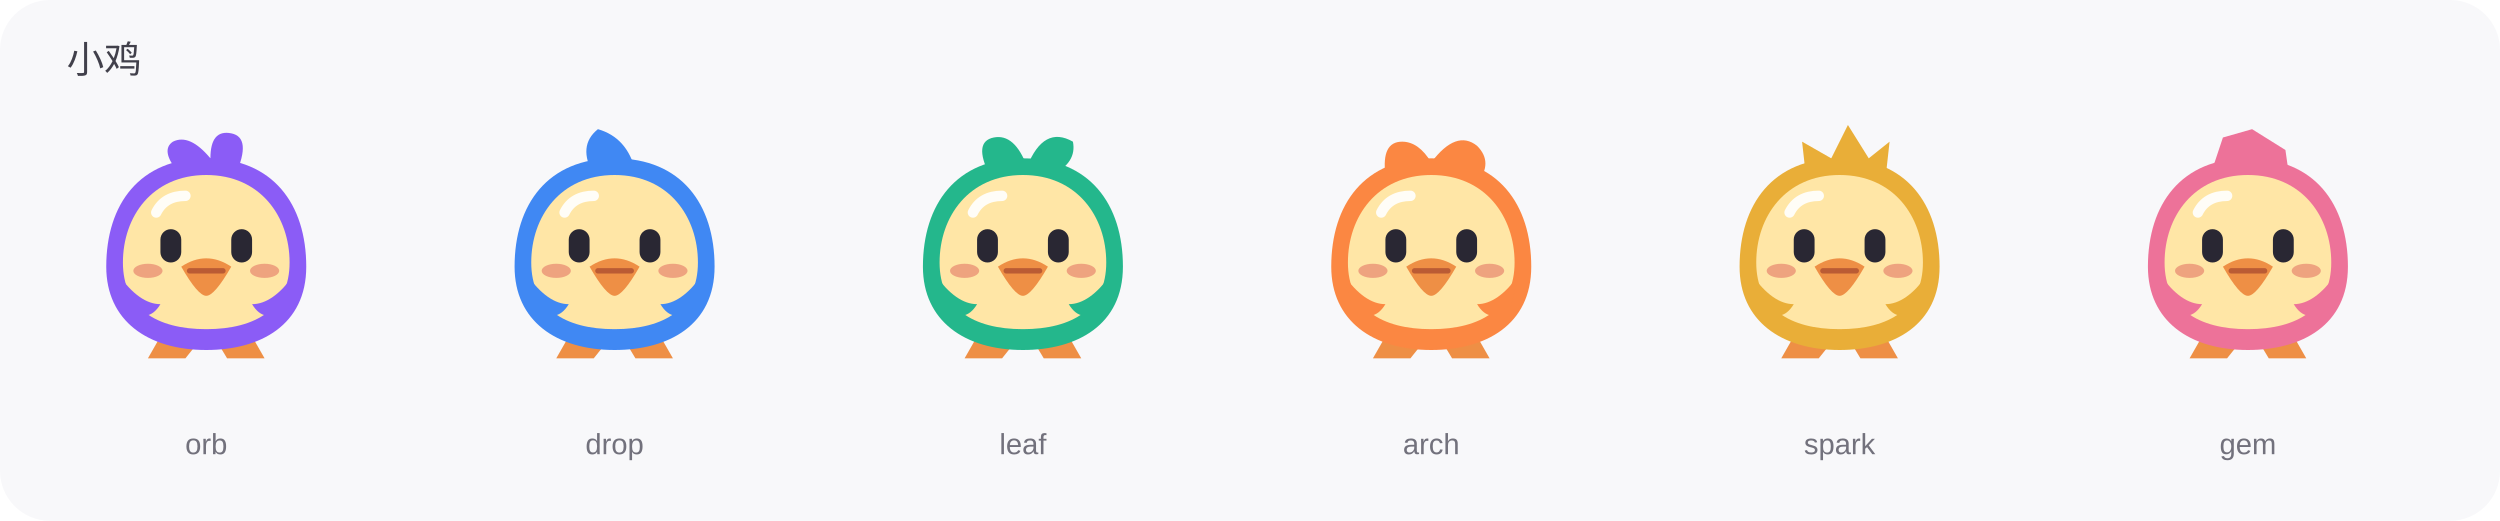
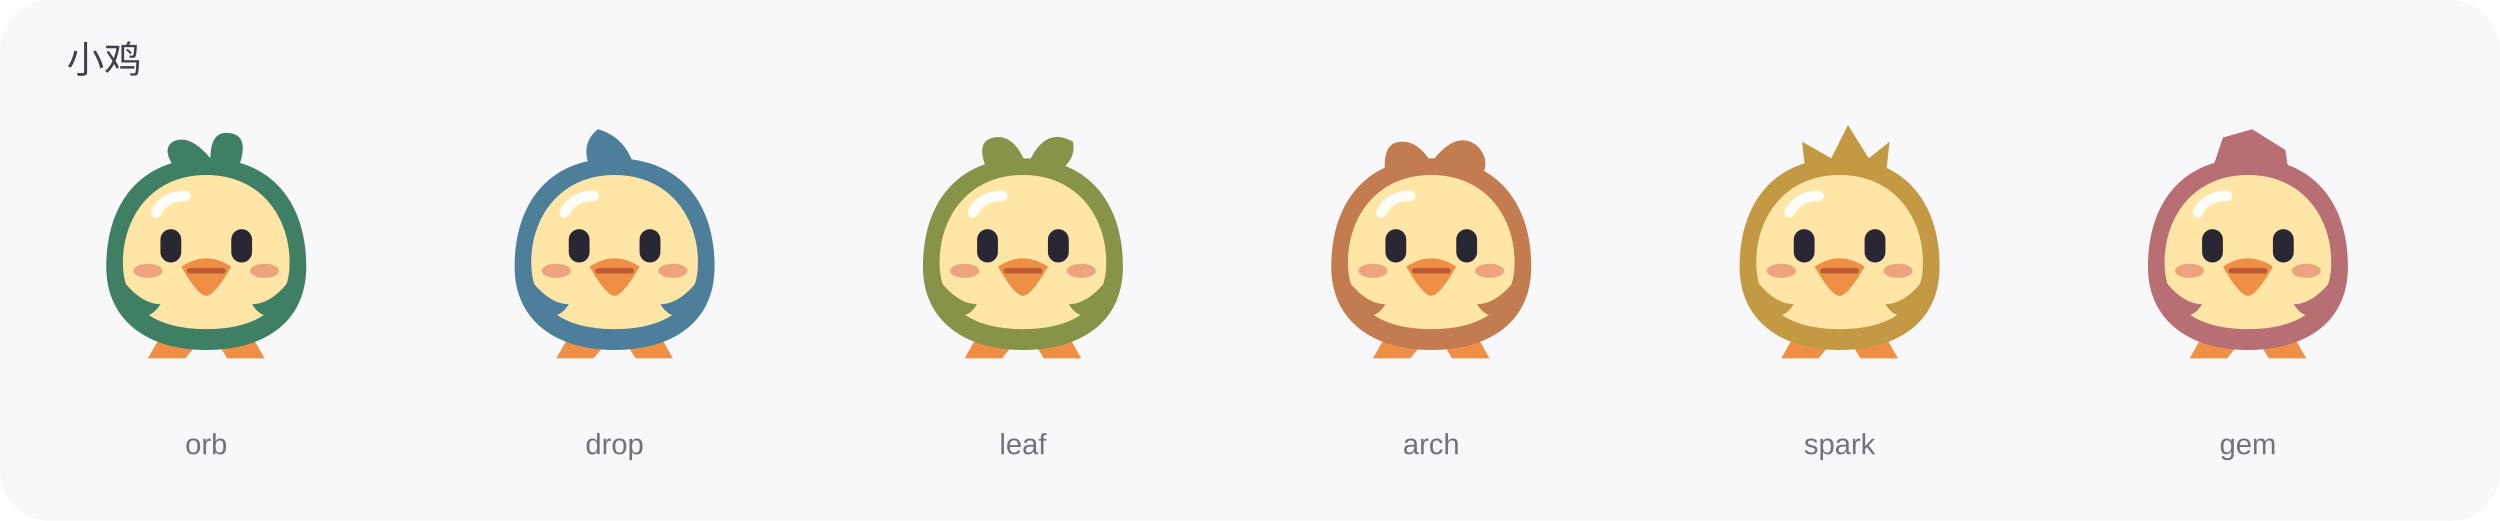
<svg xmlns="http://www.w3.org/2000/svg" width="1200" height="250" viewBox="0 0 1200 250">
  <rect width="1200" height="250" rx="24" fill="#f8f8fa" />
  <text x="32" y="35" fill="#41404b" font-family="Arial,PingFang SC,sans-serif" font-size="18">小鸡</text>
  <g transform="translate(35 54) scale(2)">
    <path d="M22 52L18 59H27L31 54M34 54L37 59H46L42 52" fill="#ee8f45" />
-     <path d="M25 14Q21 9 24 7Q28 5 33 11Q33 4 38 5Q43 6 39 15Z" fill="#8b5cf6" />
-     <path d="M32 11C48 11 56 22 56 37C56 51 45 57 32 57C18 57 8 50 8 37C8 22 16 11 32 11Z" fill="#8b5cf6" />
+     <path d="M25 14Q21 9 24 7Q28 5 33 11Q33 4 38 5Q43 6 39 15Z" fill="#3F7F64" />
+     <path d="M32 11C48 11 56 22 56 37C56 51 45 57 32 57C18 57 8 50 8 37C8 22 16 11 32 11Z" fill="#3F7F64" />
    <path d="M32 15C45 15 52 25 52 36C52 47 44 52 32 52C20 52 12 47 12 36C12 25 19 15 32 15Z" fill="#ffe6a6" />
    <path d="M20 24Q22 20 27 20" fill="none" stroke="#fffdf7" stroke-width="2.5" stroke-linecap="round" />
    <g class="avatar-eyes" fill="#292733">
      <rect x="21" y="28" width="5" height="8" rx="2.5" />
      <rect x="38" y="28" width="5" height="8" rx="2.5" />
    </g>
    <g fill="#eea37f">
      <ellipse cx="18" cy="38" rx="3.5" ry="1.7" />
      <ellipse cx="46" cy="38" rx="3.5" ry="1.7" />
    </g>
    <path d="M26 37Q32 33 38 37Q34 44 32 44Q30 44 26 37Z" fill="#ee8f45" />
    <path d="M28 38L36 38" stroke="#ba5b34" stroke-width="1.3" stroke-linecap="round" />
-     <path d="M11 39Q16 46 21 46Q18 51 13 47Z M53 39Q48 46 43 46Q46 51 51 47Z" fill="#8b5cf6" />
+     <path d="M11 39Q16 46 21 46Q18 51 13 47Z M53 39Q48 46 43 46Q46 51 51 47Z" fill="#3F7F64" />
  </g>
  <text x="99" y="218" text-anchor="middle" fill="#72717c" font-family="Arial,sans-serif" font-size="14">orb</text>
  <g transform="translate(231 54) scale(2)">
    <path d="M22 52L18 59H27L31 54M34 54L37 59H46L42 52" fill="#ee8f45" />
-     <path d="M27 15Q23 8 28 4Q35 6 37 14Z" fill="#4088f3" />
-     <path d="M32 11C48 11 56 22 56 37C56 51 45 57 32 57C18 57 8 50 8 37C8 22 16 11 32 11Z" fill="#4088f3" />
+     <path d="M27 15Q23 8 28 4Q35 6 37 14Z" fill="#4D7F9A" />
+     <path d="M32 11C48 11 56 22 56 37C56 51 45 57 32 57C18 57 8 50 8 37C8 22 16 11 32 11Z" fill="#4D7F9A" />
    <path d="M32 15C45 15 52 25 52 36C52 47 44 52 32 52C20 52 12 47 12 36C12 25 19 15 32 15Z" fill="#ffe6a6" />
    <path d="M20 24Q22 20 27 20" fill="none" stroke="#fffdf7" stroke-width="2.5" stroke-linecap="round" />
    <g class="avatar-eyes" fill="#292733">
      <rect x="21" y="28" width="5" height="8" rx="2.5" />
      <rect x="38" y="28" width="5" height="8" rx="2.5" />
    </g>
    <g fill="#eea37f">
      <ellipse cx="18" cy="38" rx="3.5" ry="1.7" />
      <ellipse cx="46" cy="38" rx="3.5" ry="1.7" />
    </g>
    <path d="M26 37Q32 33 38 37Q34 44 32 44Q30 44 26 37Z" fill="#ee8f45" />
    <path d="M28 38L36 38" stroke="#ba5b34" stroke-width="1.3" stroke-linecap="round" />
-     <path d="M11 39Q16 46 21 46Q18 51 13 47Z M53 39Q48 46 43 46Q46 51 51 47Z" fill="#4088f3" />
+     <path d="M11 39Q16 46 21 46Q18 51 13 47Z M53 39Q48 46 43 46Q46 51 51 47Z" fill="#4D7F9A" />
  </g>
  <text x="295" y="218" text-anchor="middle" fill="#72717c" font-family="Arial,sans-serif" font-size="14">drop</text>
  <g transform="translate(427 54) scale(2)">
    <path d="M22 52L18 59H27L31 54M34 54L37 59H46L42 52" fill="#ee8f45" />
-     <path d="M24 15Q20 7 25 6Q30 5 33 13Q37 3 44 7Q45 12 39 15Z" fill="#24b78c" />
-     <path d="M32 11C48 11 56 22 56 37C56 51 45 57 32 57C18 57 8 50 8 37C8 22 16 11 32 11Z" fill="#24b78c" />
+     <path d="M24 15Q20 7 25 6Q30 5 33 13Q37 3 44 7Q45 12 39 15Z" fill="#879348" />
+     <path d="M32 11C48 11 56 22 56 37C56 51 45 57 32 57C18 57 8 50 8 37C8 22 16 11 32 11Z" fill="#879348" />
    <path d="M32 15C45 15 52 25 52 36C52 47 44 52 32 52C20 52 12 47 12 36C12 25 19 15 32 15Z" fill="#ffe6a6" />
    <path d="M20 24Q22 20 27 20" fill="none" stroke="#fffdf7" stroke-width="2.5" stroke-linecap="round" />
    <g class="avatar-eyes" fill="#292733">
      <rect x="21" y="28" width="5" height="8" rx="2.5" />
      <rect x="38" y="28" width="5" height="8" rx="2.5" />
    </g>
    <g fill="#eea37f">
      <ellipse cx="18" cy="38" rx="3.5" ry="1.7" />
      <ellipse cx="46" cy="38" rx="3.5" ry="1.7" />
    </g>
    <path d="M26 37Q32 33 38 37Q34 44 32 44Q30 44 26 37Z" fill="#ee8f45" />
    <path d="M28 38L36 38" stroke="#ba5b34" stroke-width="1.3" stroke-linecap="round" />
-     <path d="M11 39Q16 46 21 46Q18 51 13 47Z M53 39Q48 46 43 46Q46 51 51 47Z" fill="#24b78c" />
+     <path d="M11 39Q16 46 21 46Q18 51 13 47Z M53 39Q48 46 43 46Q46 51 51 47Z" fill="#879348" />
  </g>
  <text x="491" y="218" text-anchor="middle" fill="#72717c" font-family="Arial,sans-serif" font-size="14">leaf</text>
  <g transform="translate(623 54) scale(2)">
    <path d="M22 52L18 59H27L31 54M34 54L37 59H46L42 52" fill="#ee8f45" />
-     <path d="M21 15Q20 7 25 7Q29 7 32 12Q38 4 43 8Q47 12 43 17Z" fill="#fb8742" />
-     <path d="M32 11C48 11 56 22 56 37C56 51 45 57 32 57C18 57 8 50 8 37C8 22 16 11 32 11Z" fill="#fb8742" />
+     <path d="M21 15Q20 7 25 7Q29 7 32 12Q38 4 43 8Q47 12 43 17Z" fill="#C27C50" />
+     <path d="M32 11C48 11 56 22 56 37C56 51 45 57 32 57C18 57 8 50 8 37C8 22 16 11 32 11Z" fill="#C27C50" />
    <path d="M32 15C45 15 52 25 52 36C52 47 44 52 32 52C20 52 12 47 12 36C12 25 19 15 32 15Z" fill="#ffe6a6" />
    <path d="M20 24Q22 20 27 20" fill="none" stroke="#fffdf7" stroke-width="2.5" stroke-linecap="round" />
    <g class="avatar-eyes" fill="#292733">
      <rect x="21" y="28" width="5" height="8" rx="2.5" />
      <rect x="38" y="28" width="5" height="8" rx="2.5" />
    </g>
    <g fill="#eea37f">
      <ellipse cx="18" cy="38" rx="3.5" ry="1.7" />
      <ellipse cx="46" cy="38" rx="3.5" ry="1.7" />
    </g>
    <path d="M26 37Q32 33 38 37Q34 44 32 44Q30 44 26 37Z" fill="#ee8f45" />
    <path d="M28 38L36 38" stroke="#ba5b34" stroke-width="1.3" stroke-linecap="round" />
-     <path d="M11 39Q16 46 21 46Q18 51 13 47Z M53 39Q48 46 43 46Q46 51 51 47Z" fill="#fb8742" />
+     <path d="M11 39Q16 46 21 46Q18 51 13 47Z M53 39Q48 46 43 46Q46 51 51 47Z" fill="#C27C50" />
  </g>
  <text x="687" y="218" text-anchor="middle" fill="#72717c" font-family="Arial,sans-serif" font-size="14">arch</text>
  <g transform="translate(819 54) scale(2)">
    <path d="M22 52L18 59H27L31 54M34 54L37 59H46L42 52" fill="#ee8f45" />
-     <path d="M24 16L23 7L30 11L34 3L39 11L44 7L43 16Z" fill="#e9ae38" />
-     <path d="M32 11C48 11 56 22 56 37C56 51 45 57 32 57C18 57 8 50 8 37C8 22 16 11 32 11Z" fill="#e9ae38" />
+     <path d="M24 16L23 7L30 11L34 3L39 11L44 7L43 16Z" fill="#C39A43" />
+     <path d="M32 11C48 11 56 22 56 37C56 51 45 57 32 57C18 57 8 50 8 37C8 22 16 11 32 11Z" fill="#C39A43" />
    <path d="M32 15C45 15 52 25 52 36C52 47 44 52 32 52C20 52 12 47 12 36C12 25 19 15 32 15Z" fill="#ffe6a6" />
    <path d="M20 24Q22 20 27 20" fill="none" stroke="#fffdf7" stroke-width="2.5" stroke-linecap="round" />
    <g class="avatar-eyes" fill="#292733">
      <rect x="21" y="28" width="5" height="8" rx="2.5" />
      <rect x="38" y="28" width="5" height="8" rx="2.5" />
    </g>
    <g fill="#eea37f">
      <ellipse cx="18" cy="38" rx="3.5" ry="1.7" />
      <ellipse cx="46" cy="38" rx="3.5" ry="1.7" />
    </g>
    <path d="M26 37Q32 33 38 37Q34 44 32 44Q30 44 26 37Z" fill="#ee8f45" />
    <path d="M28 38L36 38" stroke="#ba5b34" stroke-width="1.3" stroke-linecap="round" />
-     <path d="M11 39Q16 46 21 46Q18 51 13 47Z M53 39Q48 46 43 46Q46 51 51 47Z" fill="#e9ae38" />
+     <path d="M11 39Q16 46 21 46Q18 51 13 47Z M53 39Q48 46 43 46Q46 51 51 47Z" fill="#C39A43" />
  </g>
  <text x="883" y="218" text-anchor="middle" fill="#72717c" font-family="Arial,sans-serif" font-size="14">spark</text>
  <g transform="translate(1015 54) scale(2)">
    <path d="M22 52L18 59H27L31 54M34 54L37 59H46L42 52" fill="#ee8f45" />
-     <path d="M23 15L26 6L33 4L41 9L42 16Z" fill="#ed7299" />
-     <path d="M32 11C48 11 56 22 56 37C56 51 45 57 32 57C18 57 8 50 8 37C8 22 16 11 32 11Z" fill="#ed7299" />
+     <path d="M23 15L26 6L33 4L41 9L42 16Z" fill="#B86F74" />
+     <path d="M32 11C48 11 56 22 56 37C56 51 45 57 32 57C18 57 8 50 8 37C8 22 16 11 32 11Z" fill="#B86F74" />
    <path d="M32 15C45 15 52 25 52 36C52 47 44 52 32 52C20 52 12 47 12 36C12 25 19 15 32 15Z" fill="#ffe6a6" />
    <path d="M20 24Q22 20 27 20" fill="none" stroke="#fffdf7" stroke-width="2.5" stroke-linecap="round" />
    <g class="avatar-eyes" fill="#292733">
      <rect x="21" y="28" width="5" height="8" rx="2.5" />
      <rect x="38" y="28" width="5" height="8" rx="2.5" />
    </g>
    <g fill="#eea37f">
      <ellipse cx="18" cy="38" rx="3.5" ry="1.7" />
      <ellipse cx="46" cy="38" rx="3.5" ry="1.7" />
    </g>
    <path d="M26 37Q32 33 38 37Q34 44 32 44Q30 44 26 37Z" fill="#ee8f45" />
    <path d="M28 38L36 38" stroke="#ba5b34" stroke-width="1.3" stroke-linecap="round" />
-     <path d="M11 39Q16 46 21 46Q18 51 13 47Z M53 39Q48 46 43 46Q46 51 51 47Z" fill="#ed7299" />
+     <path d="M11 39Q16 46 21 46Q18 51 13 47Z M53 39Q48 46 43 46Q46 51 51 47Z" fill="#B86F74" />
  </g>
  <text x="1079" y="218" text-anchor="middle" fill="#72717c" font-family="Arial,sans-serif" font-size="14">gem</text>
</svg>
